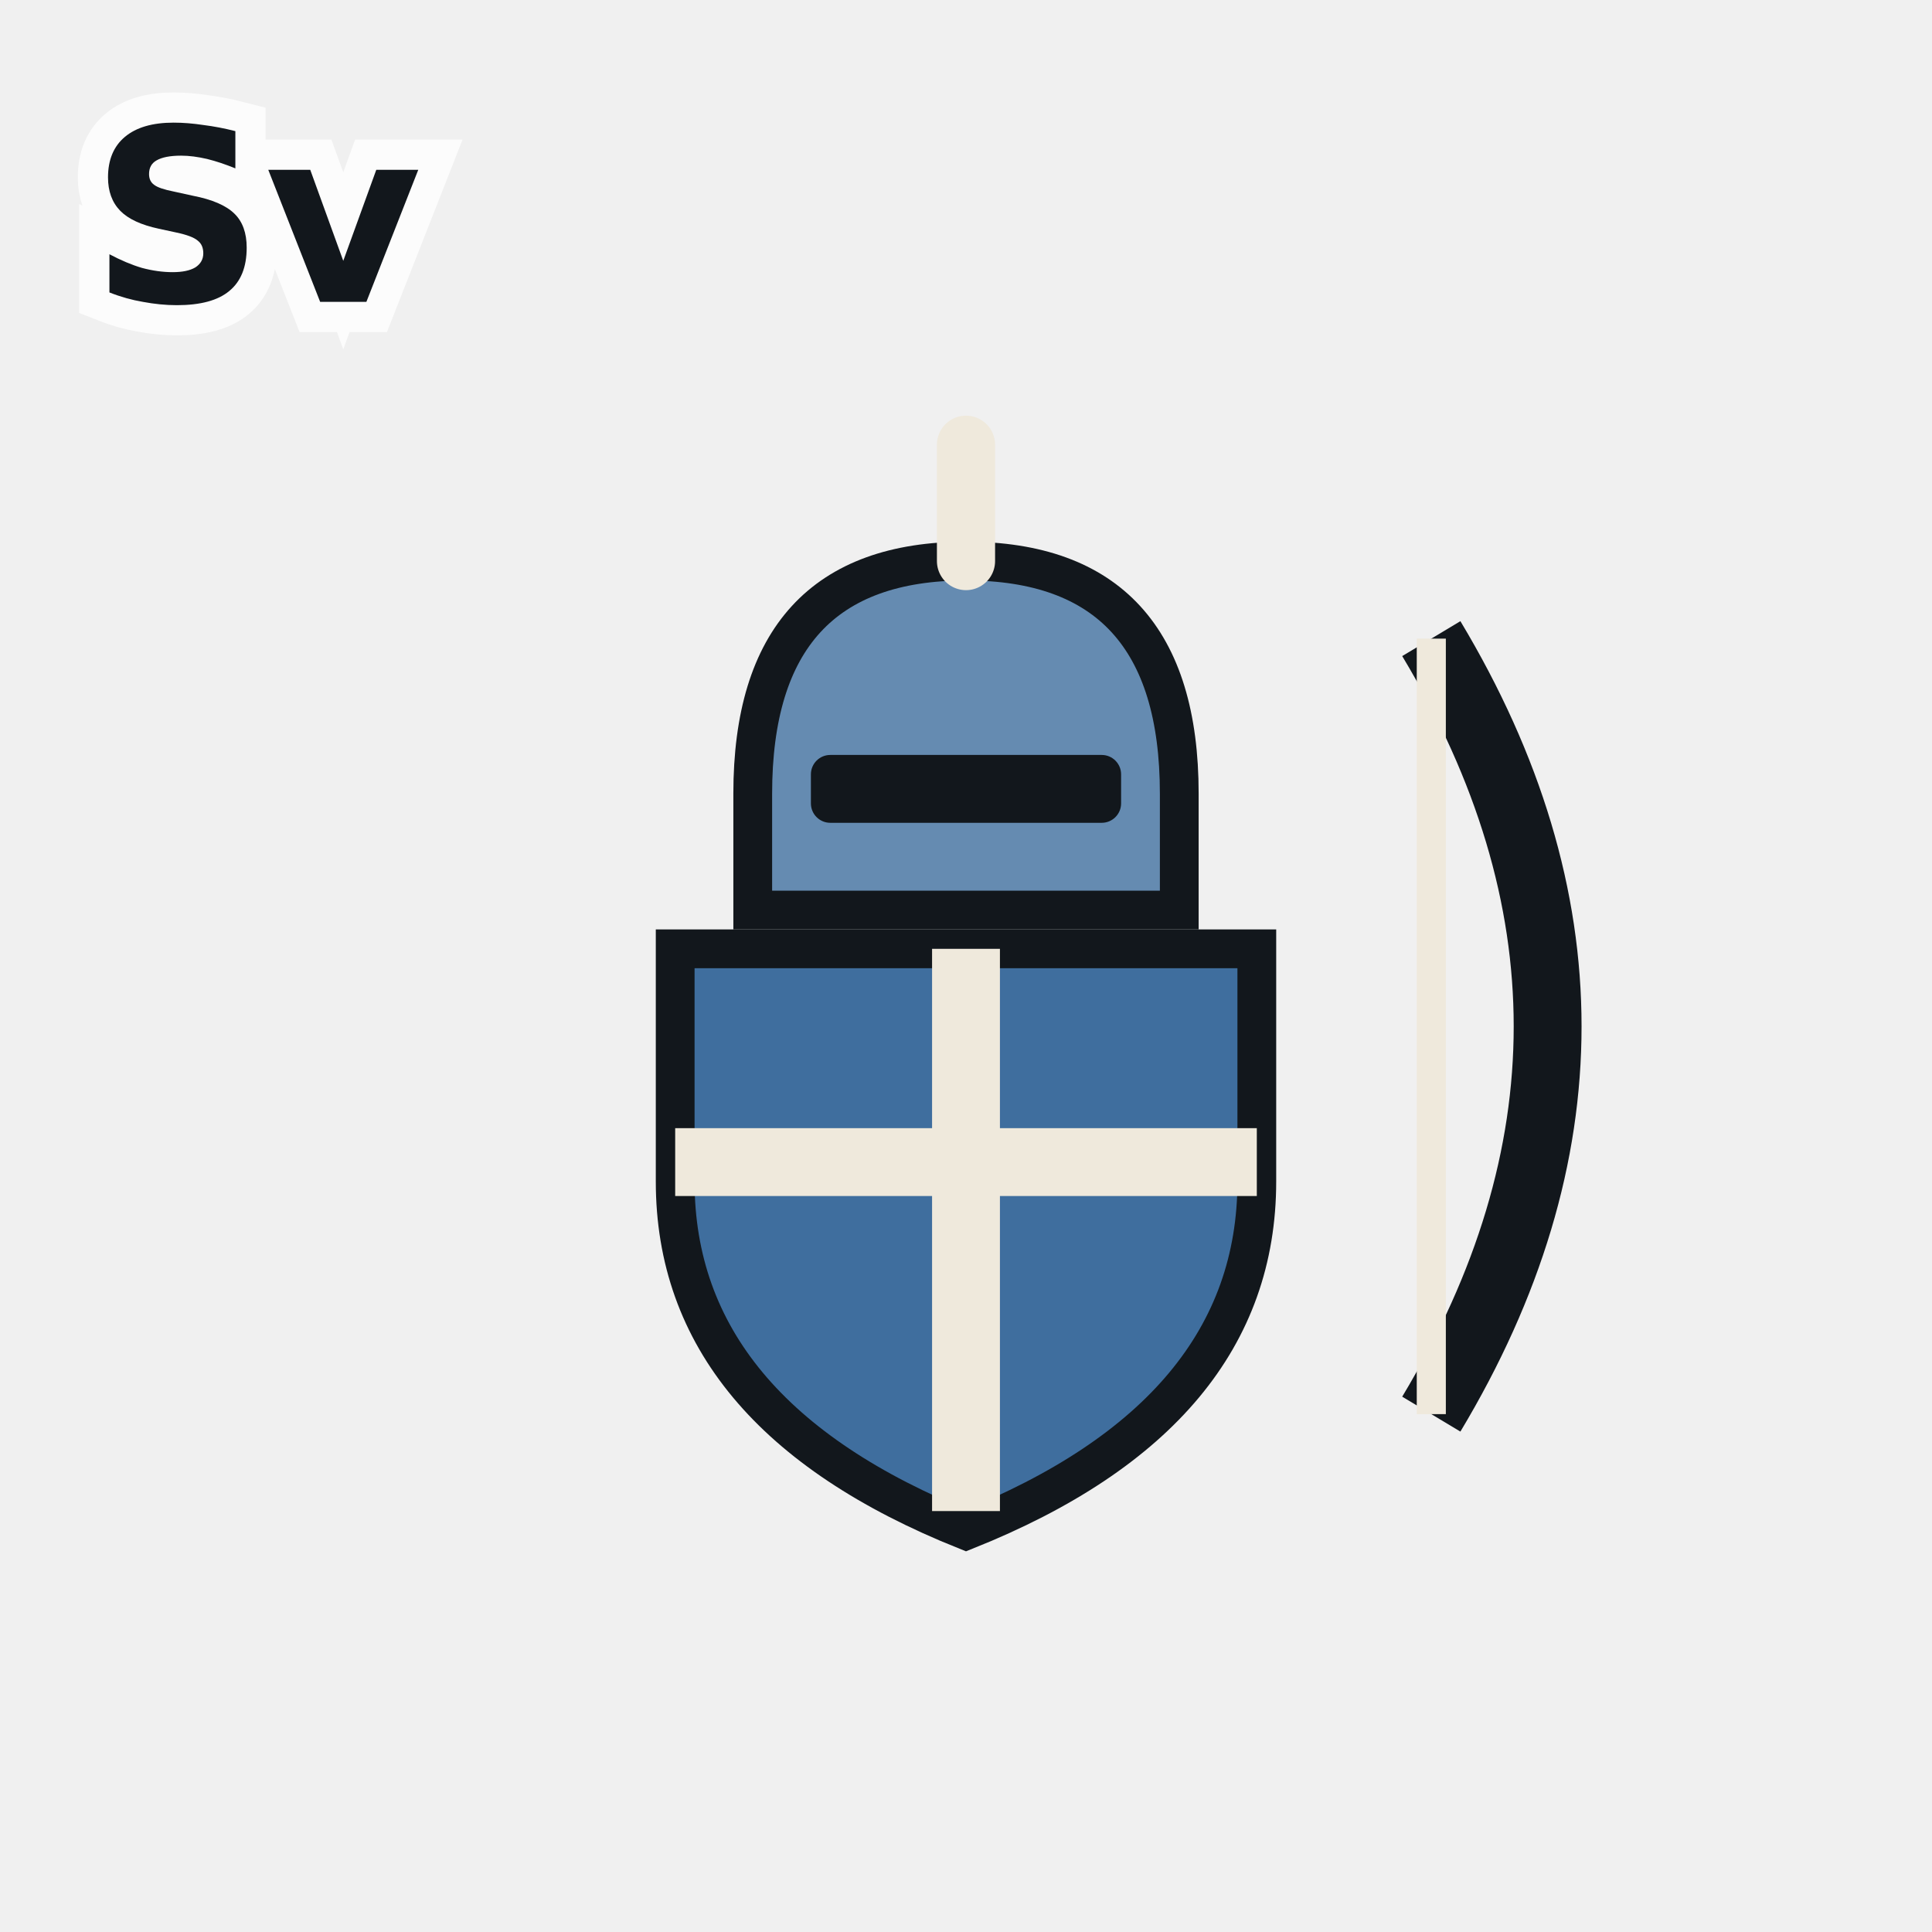
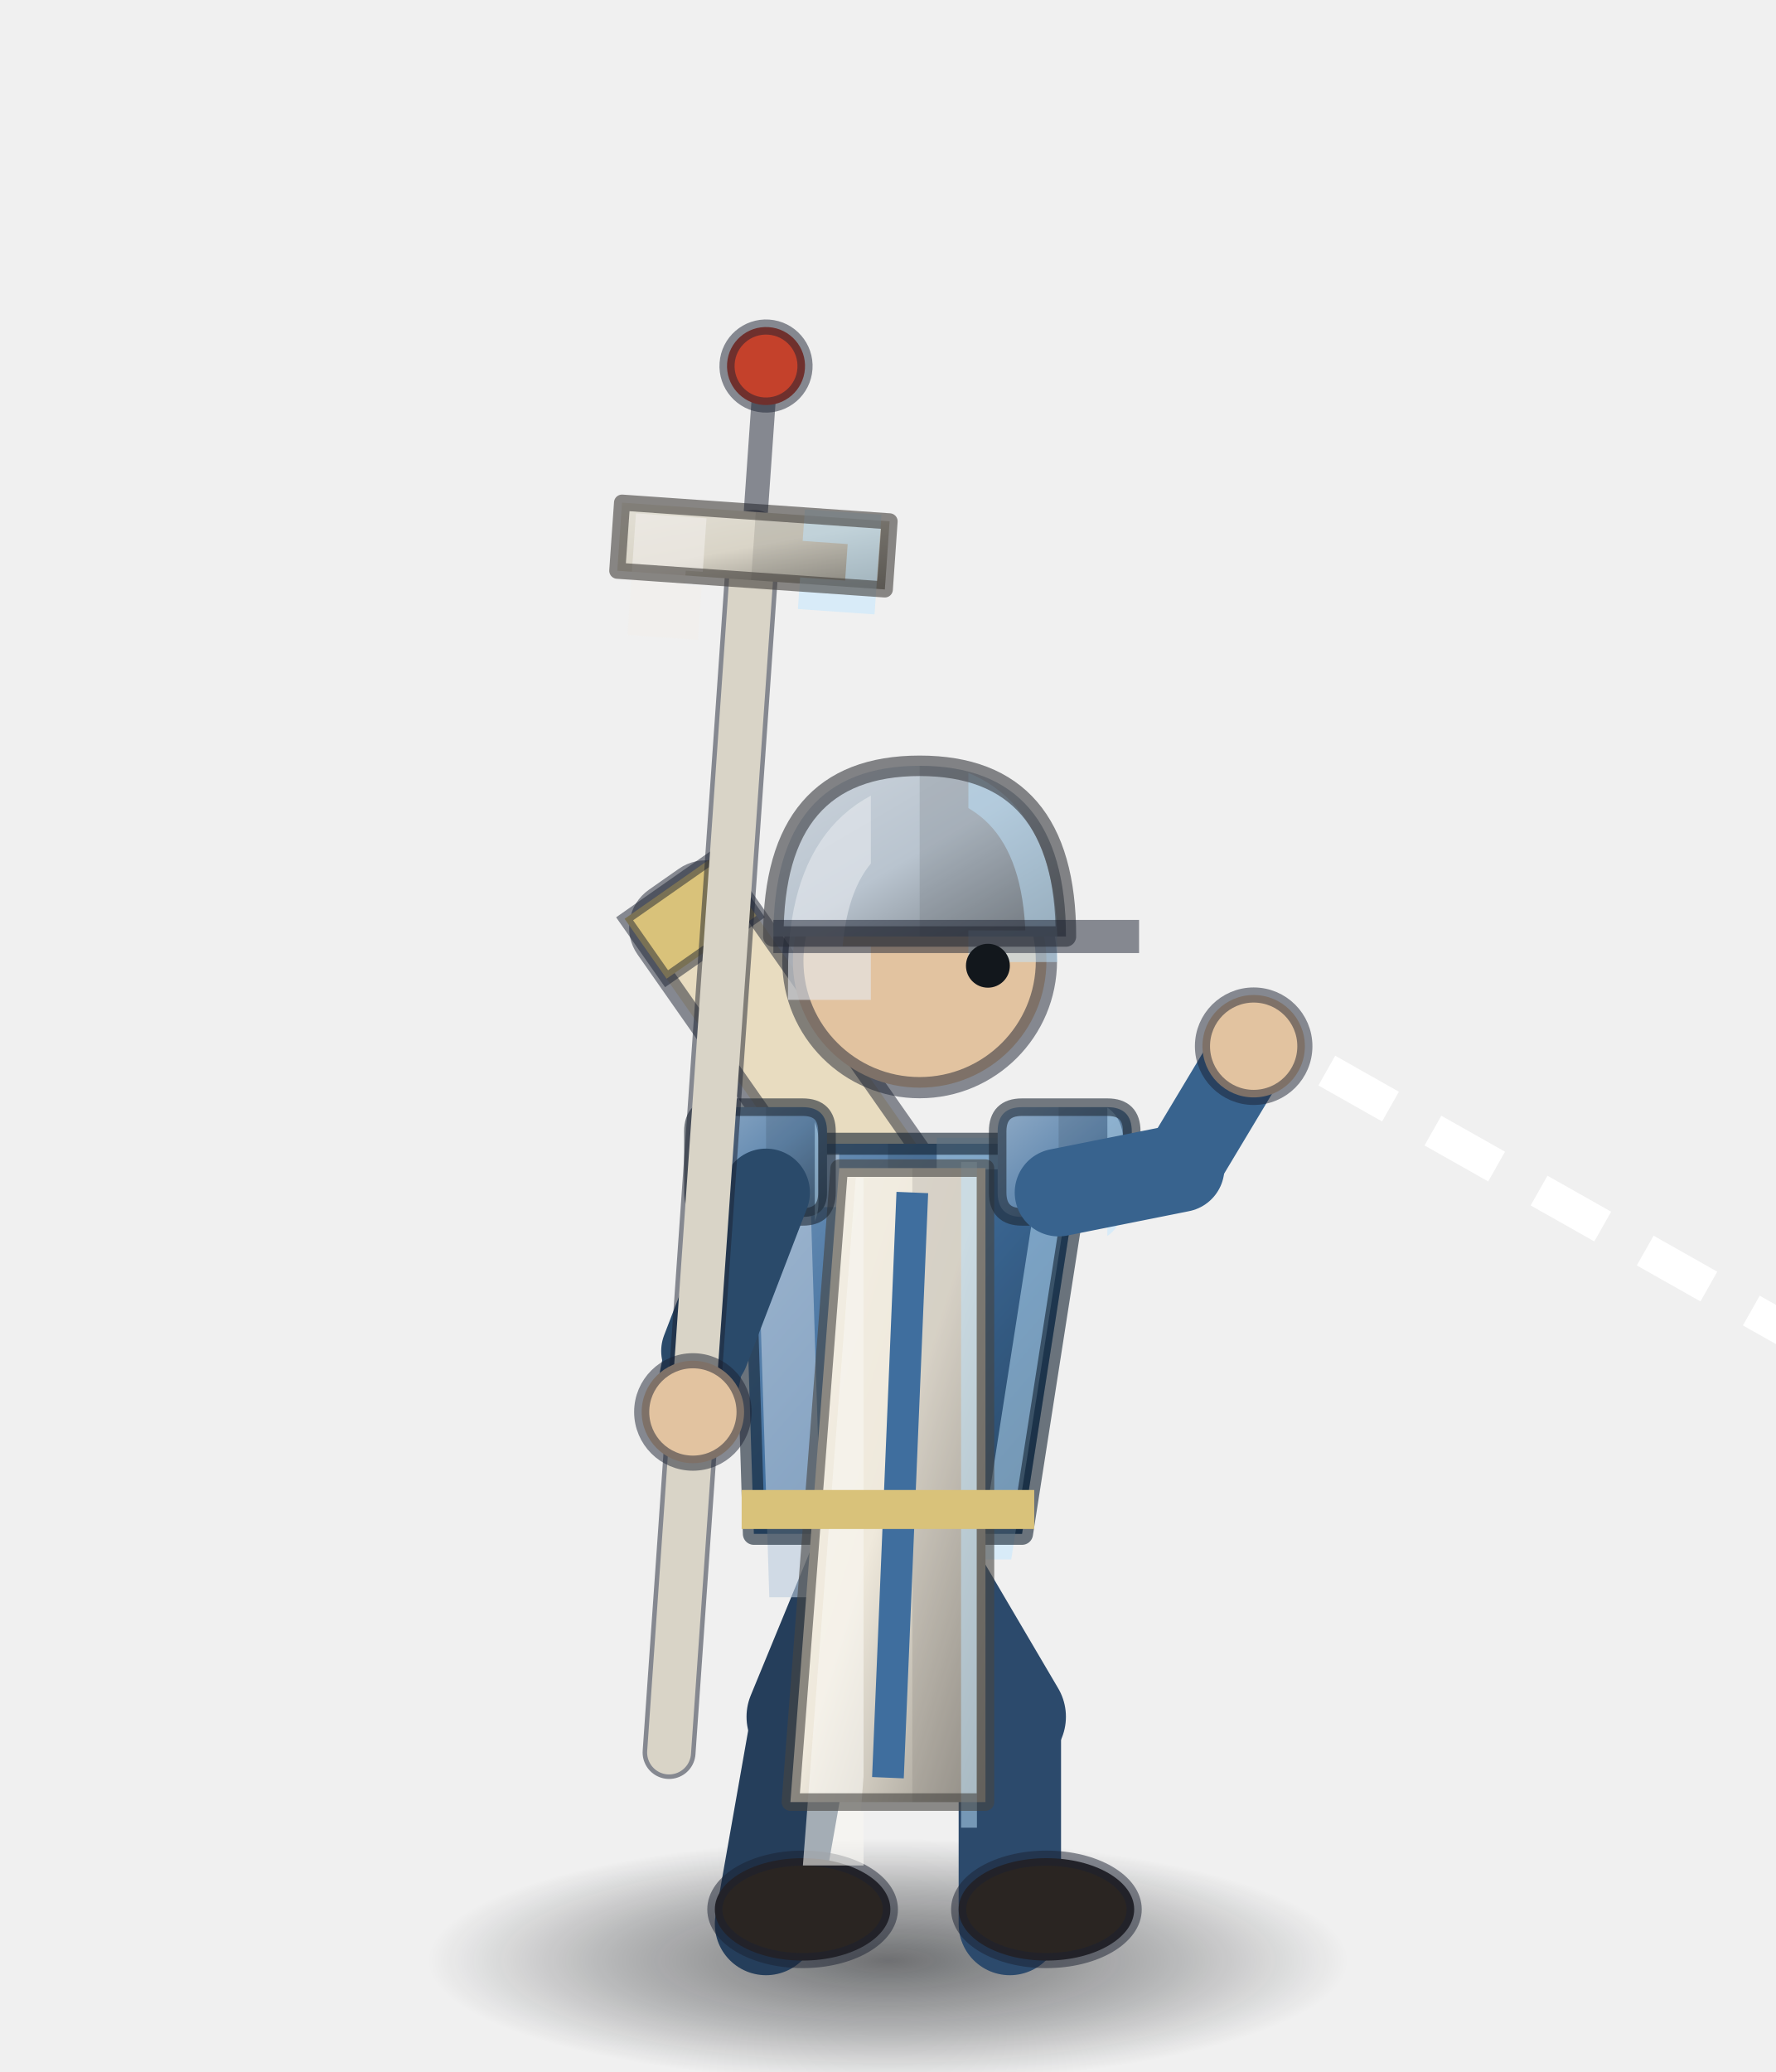
- <svg xmlns="http://www.w3.org/2000/svg" width="64" height="64" viewBox="0 0 64 64">
-   <g transform="translate(32,34) rotate(0) scale(0.892,0.892)">
-     <g transform="scale(.72)">
-       <g>
-         <path d="M-15 -4 L15 -4 L15 8 Q15 20 0 26 Q-15 20 -15 8Z" fill="#3f6e9e" stroke="#12171c" stroke-width="2" />
-         <path d="M0 -4 L0 25 M-15 7 L15 7" stroke="#efe9dc" stroke-width="3.5" />
-         <path d="M-11 -6 L-11 -12 Q-11 -24 0 -24 Q11 -24 11 -12 L11 -6Z" fill="#658bb1" stroke="#12171c" stroke-width="2" />
-         <rect x="-8" y="-14" width="16" height="3.5" rx="1" fill="#12171c" />
-         <path d="M0 -24 L0 -30" stroke="#efe9dc" stroke-width="3" stroke-linecap="round" />
-         <path d="M24 -20 Q36 0 24 20" fill="none" stroke="#12171c" stroke-width="3.5" />
-         <path d="M24 -20 L24 20" stroke="#efe9dc" stroke-width="1.5" />
+ <svg xmlns="http://www.w3.org/2000/svg" width="96" height="112" viewBox="0 0 96 112">
+   <defs>
+     <radialGradient id="shadowg">
+       <stop offset="0" stop-color="#05080c" stop-opacity=".55" />
+       <stop offset=".6" stop-color="#05080c" stop-opacity=".25" />
+       <stop offset="1" stop-color="#05080c" stop-opacity="0" />
+     </radialGradient>
+   </defs>
+   <g transform="translate(48,104) scale(1.318)">
+     <ellipse cx="0" cy="1.5" rx="19" ry="5" fill="url(#shadowg)" />
+     <g transform="translate(-4,-35) rotate(-35)">
+       <rect x="-2" y="-9" width="4.5" height="19" rx="1.5" fill="#e8dcc0" stroke="#1b2130" stroke-opacity=".5" stroke-width="0.81" />
+       <rect x="-2" y="-9" width="4.5" height="3" fill="#d9c27a" stroke="#1b2130" stroke-opacity=".5" stroke-width="0.50" />
+     </g>
+     <path d="M0.0 -17.0L-3.5 -8.5" stroke="#1b2130" stroke-opacity=".5" stroke-width="3.97" stroke-linecap="round" fill="none" />
+     <path d="M0.0 -17.0L-3.5 -8.5" stroke="#253e5b" stroke-width="4.6" stroke-linecap="round" fill="none" />
+     <path d="M-3.5 -8.5L-5.0 0.0" stroke="#1b2130" stroke-opacity=".5" stroke-width="3.72" stroke-linecap="round" fill="none" />
+     <path d="M-3.5 -8.5L-5.0 0.0" stroke="#253e5b" stroke-width="4.2" stroke-linecap="round" fill="none" />
+     <ellipse cx="-3.5" cy="-0.6" rx="3.6" ry="2.1" fill="#2a2522" stroke="#1b2130" stroke-opacity=".5" stroke-width="0.62" />
+     <path d="M0.0 -17.0L5.0 -8.5" stroke="#1b2130" stroke-opacity=".5" stroke-width="3.97" stroke-linecap="round" fill="none" />
+     <path d="M0.0 -17.0L5.0 -8.5" stroke="#2c4a6c" stroke-width="4.6" stroke-linecap="round" fill="none" />
+     <path d="M5.0 -8.5L5.0 0.0" stroke="#1b2130" stroke-opacity=".5" stroke-width="3.72" stroke-linecap="round" fill="none" />
+     <path d="M5.0 -8.5L5.0 0.0" stroke="#2c4a6c" stroke-width="4.2" stroke-linecap="round" fill="none" />
+     <ellipse cx="6.5" cy="-0.6" rx="3.6" ry="2.1" fill="#2a2522" stroke="#1b2130" stroke-opacity=".5" stroke-width="0.62" />
+     <linearGradient id="k56" x1="0" y1="0" x2="1" y2="1">
+       <stop offset="0" stop-color="#7496b9" />
+       <stop offset=".5" stop-color="#3f6e9e" />
+       <stop offset="1" stop-color="#274461" />
+     </linearGradient>
+     <clipPath id="k53">
+       <rect x="0" y="-90" width="120" height="180" />
+     </clipPath>
+     <clipPath id="k54">
+       <rect x="-120" y="-90" width="118" height="180" />
+     </clipPath>
+     <clipPath id="k55">
+       <rect x="2" y="-90" width="120" height="180" />
+     </clipPath>
+     <path d="M-6.0 -32.0L8.0 -32.0L5.5 -16.0L-5.5 -16.0Z" fill="url(#k56)" />
+     <path d="M-6.0 -32.0L8.0 -32.0L5.5 -16.0L-5.5 -16.0Z" fill="#1f374f" opacity="0.21" clip-path="url(#k53)" />
+     <g clip-path="url(#k54)">
+       <path d="M-6.0 -32.0L8.0 -32.0L5.5 -16.0L-5.5 -16.0Z" fill="none" stroke="#bbccdd" stroke-width="2.2" opacity=".6" transform="translate(1.7 1.5)" />
+     </g>
+     <g clip-path="url(#k55)">
+       <path d="M-6.0 -32.0L8.0 -32.0L5.5 -16.0L-5.5 -16.0Z" fill="none" stroke="#bfe6ff" stroke-width="1.3" opacity=".5" transform="translate(-1 0.4)" />
+     </g>
+     <path d="M-6.0 -32.0L8.0 -32.0L5.5 -16.0L-5.5 -16.0Z" fill="none" stroke="#12212f" stroke-opacity=".6" stroke-width="0.90" stroke-linejoin="round" />
+     <linearGradient id="k60" x1="0" y1="0" x2="1" y2="1">
+       <stop offset="0" stop-color="#f3efe5" />
+       <stop offset=".5" stop-color="#efe9dc" />
+       <stop offset="1" stop-color="#949088" />
+     </linearGradient>
+     <clipPath id="k57">
+       <rect x="1" y="-90" width="120" height="180" />
+     </clipPath>
+     <clipPath id="k58">
+       <rect x="-120" y="-90" width="119" height="180" />
+     </clipPath>
+     <clipPath id="k59">
+       <rect x="3" y="-90" width="120" height="180" />
+     </clipPath>
+     <path d="M-2.0 -31.0L4.0 -31.0L4.0 -5.0L-4.0 -5.0Z" fill="url(#k60)" />
+     <path d="M-2.0 -31.0L4.0 -31.0L4.0 -5.0L-4.0 -5.0Z" fill="#77746e" opacity="0.21" clip-path="url(#k57)" />
+     <g clip-path="url(#k58)">
+       <path d="M-2.0 -31.0L4.0 -31.0L4.0 -5.0L-4.0 -5.0Z" fill="none" stroke="#f9f7f2" stroke-width="2.2" opacity=".6" transform="translate(1.7 1.5)" />
+     </g>
+     <g clip-path="url(#k59)">
+       <path d="M-2.0 -31.0L4.0 -31.0L4.0 -5.0L-4.0 -5.0Z" fill="none" stroke="#bfe6ff" stroke-width="1.3" opacity=".5" transform="translate(-1 0.4)" />
+     </g>
+     <path d="M-2.0 -31.0L4.0 -31.0L4.0 -5.0L-4.0 -5.0Z" fill="none" stroke="#474542" stroke-opacity=".6" stroke-width="0.72" stroke-linejoin="round" />
+     <path d="M1 -30L0 -6" stroke="#3f6e9e" stroke-width="1.3" />
+     <path d="M-6 -17H6" stroke="#d9c27a" stroke-width="1.6" />
+     <linearGradient id="k64" x1="0" y1="0" x2="1" y2="1">
+       <stop offset="0" stop-color="#90abc6" />
+       <stop offset=".5" stop-color="#658bb1" />
+       <stop offset="1" stop-color="#3e566d" />
+     </linearGradient>
+     <clipPath id="k61">
+       <rect x="-5.0" y="-90" width="120" height="180" />
+     </clipPath>
+     <clipPath id="k62">
+       <rect x="-120" y="-90" width="113.0" height="180" />
+     </clipPath>
+     <clipPath id="k63">
+       <rect x="-3.0" y="-90" width="120" height="180" />
+     </clipPath>
+     <path d="M-7.0 -33.5H-3.5Q-2.5 -33.5 -2.5 -32.5V-30.0Q-2.5 -29.0 -3.5 -29.0H-7.0Q-8.0 -29.0 -8.0 -30.0V-32.5Q-8.0 -33.5 -7.0 -33.5Z" fill="url(#k64)" />
+     <path d="M-7.0 -33.5H-3.5Q-2.5 -33.5 -2.5 -32.5V-30.0Q-2.5 -29.0 -3.5 -29.0H-7.0Q-8.0 -29.0 -8.0 -30.0V-32.5Q-8.0 -33.5 -7.0 -33.5Z" fill="#324558" opacity="0.21" clip-path="url(#k61)" />
+     <g clip-path="url(#k62)">
+       <path d="M-7.0 -33.5H-3.5Q-2.5 -33.5 -2.5 -32.5V-30.0Q-2.5 -29.0 -3.5 -29.0H-7.0Q-8.0 -29.0 -8.0 -30.0V-32.5Q-8.0 -33.5 -7.0 -33.5Z" fill="none" stroke="#c9d6e3" stroke-width="2.2" opacity=".6" transform="translate(1.7 1.5)" />
+     </g>
+     <g clip-path="url(#k63)">
+       <path d="M-7.0 -33.5H-3.5Q-2.5 -33.5 -2.5 -32.5V-30.0Q-2.5 -29.0 -3.5 -29.0H-7.0Q-8.0 -29.0 -8.0 -30.0V-32.5Q-8.0 -33.5 -7.0 -33.5Z" fill="none" stroke="#bfe6ff" stroke-width="1.3" opacity=".5" transform="translate(-1 0.4)" />
+     </g>
+     <path d="M-7.0 -33.5H-3.5Q-2.5 -33.5 -2.5 -32.5V-30.0Q-2.5 -29.0 -3.5 -29.0H-7.0Q-8.0 -29.0 -8.0 -30.0V-32.5Q-8.0 -33.5 -7.0 -33.5Z" fill="none" stroke="#1e2935" stroke-opacity=".6" stroke-width="0.72" stroke-linejoin="round" />
+     <linearGradient id="k68" x1="0" y1="0" x2="1" y2="1">
+       <stop offset="0" stop-color="#90abc6" />
+       <stop offset=".5" stop-color="#658bb1" />
+       <stop offset="1" stop-color="#3e566d" />
+     </linearGradient>
+     <clipPath id="k65">
+       <rect x="7.0" y="-90" width="120" height="180" />
+     </clipPath>
+     <clipPath id="k66">
+       <rect x="-120" y="-90" width="125.0" height="180" />
+     </clipPath>
+     <clipPath id="k67">
+       <rect x="9.0" y="-90" width="120" height="180" />
+     </clipPath>
+     <path d="M5.5 -33.5H9.0Q10.0 -33.5 10.0 -32.5V-30.0Q10.0 -29.0 9.0 -29.0H5.5Q4.5 -29.0 4.5 -30.0V-32.5Q4.5 -33.5 5.5 -33.5Z" fill="url(#k68)" />
+     <path d="M5.5 -33.5H9.0Q10.0 -33.5 10.0 -32.5V-30.0Q10.0 -29.0 9.0 -29.0H5.5Q4.5 -29.0 4.5 -30.0V-32.5Q4.5 -33.5 5.5 -33.5Z" fill="#324558" opacity="0.21" clip-path="url(#k65)" />
+     <g clip-path="url(#k66)">
+       <path d="M5.5 -33.5H9.0Q10.0 -33.5 10.0 -32.5V-30.0Q10.0 -29.0 9.0 -29.0H5.5Q4.5 -29.0 4.5 -30.0V-32.5Q4.5 -33.5 5.5 -33.5Z" fill="none" stroke="#c9d6e3" stroke-width="2.2" opacity=".6" transform="translate(1.7 1.5)" />
+     </g>
+     <g clip-path="url(#k67)">
+       <path d="M5.5 -33.5H9.0Q10.0 -33.5 10.0 -32.5V-30.0Q10.0 -29.0 9.0 -29.0H5.5Q4.5 -29.0 4.5 -30.0V-32.5Q4.5 -33.5 5.5 -33.5Z" fill="none" stroke="#bfe6ff" stroke-width="1.3" opacity=".5" transform="translate(-1 0.4)" />
+     </g>
+     <path d="M5.5 -33.5H9.0Q10.0 -33.5 10.0 -32.5V-30.0Q10.0 -29.0 9.0 -29.0H5.5Q4.5 -29.0 4.5 -30.0V-32.5Q4.5 -33.5 5.5 -33.5Z" fill="none" stroke="#1e2935" stroke-opacity=".6" stroke-width="0.72" stroke-linejoin="round" />
+     <circle cx="1.3" cy="-39.5" r="5.2" fill="#e2c3a0" stroke="#1b2130" stroke-opacity=".5" stroke-width="0.87" opacity="1" />
+     <linearGradient id="k72" x1="0" y1="0" x2="1" y2="1">
+       <stop offset="0" stop-color="#ccd4dc" />
+       <stop offset=".5" stop-color="#b9c4cf" />
+       <stop offset="1" stop-color="#727980" />
+     </linearGradient>
+     <clipPath id="k69">
+       <rect x="1.3" y="-90" width="120" height="180" />
+     </clipPath>
+     <clipPath id="k70">
+       <rect x="-120" y="-90" width="119.3" height="180" />
+     </clipPath>
+     <clipPath id="k71">
+       <rect x="3.3" y="-90" width="120" height="180" />
+     </clipPath>
+     <path d="M-4.7 -40.5Q-4.7 -47.5 1.3 -47.5Q7.3 -47.5 7.3 -40.5Z" fill="url(#k72)" />
+     <path d="M-4.7 -40.5Q-4.7 -47.5 1.3 -47.5Q7.3 -47.5 7.3 -40.5Z" fill="#5c6267" opacity="0.21" clip-path="url(#k69)" />
+     <g clip-path="url(#k70)">
+       <path d="M-4.7 -40.5Q-4.7 -47.5 1.3 -47.5Q7.3 -47.5 7.3 -40.5Z" fill="none" stroke="#e6eaee" stroke-width="2.2" opacity=".6" transform="translate(1.7 1.5)" />
+     </g>
+     <g clip-path="url(#k71)">
+       <path d="M-4.7 -40.5Q-4.7 -47.5 1.3 -47.5Q7.3 -47.5 7.3 -40.5Z" fill="none" stroke="#bfe6ff" stroke-width="1.3" opacity=".5" transform="translate(-1 0.4)" />
+     </g>
+     <path d="M-4.7 -40.5Q-4.7 -47.5 1.3 -47.5Q7.3 -47.5 7.3 -40.5Z" fill="none" stroke="#373a3e" stroke-opacity=".6" stroke-width="0.84" stroke-linejoin="round" />
+     <path d="M-4.7 -40.5H10.3" stroke="#1b2130" stroke-opacity=".5" stroke-width="1.36" />
+     <circle cx="4.1" cy="-39.3" r="0.9" fill="#12171c" />
+     <path d="M-5.0 -30.0L-7.5 -23.5" stroke="#1b2130" stroke-opacity=".5" stroke-width="3.35" stroke-linecap="round" fill="none" />
+     <path d="M-5.0 -30.0L-7.5 -23.5" stroke="#2a4a6a" stroke-width="3.6" stroke-linecap="round" fill="none" />
+     <path d="M-7.5 -23.5L-8.0 -21.0" stroke="#1b2130" stroke-opacity=".5" stroke-width="3.16" stroke-linecap="round" fill="none" />
+     <path d="M-7.5 -23.5L-8.0 -21.0" stroke="#2a4a6a" stroke-width="3.3" stroke-linecap="round" fill="none" />
+     <path d="M7.0 -30.0L12.0 -31.0" stroke="#1b2130" stroke-opacity=".5" stroke-width="3.35" stroke-linecap="round" fill="none" />
+     <path d="M7.0 -30.0L12.0 -31.0" stroke="#38638e" stroke-width="3.6" stroke-linecap="round" fill="none" />
+     <path d="M12.0 -31.0L15.0 -36.0" stroke="#1b2130" stroke-opacity=".5" stroke-width="3.16" stroke-linecap="round" fill="none" />
+     <path d="M12.0 -31.0L15.0 -36.0" stroke="#38638e" stroke-width="3.3" stroke-linecap="round" fill="none" />
+     <g transform="translate(-8.0,-21.0) rotate(4)">
+       <path d="M0 14L0 -36" stroke="#1b2130" stroke-opacity=".5" stroke-width="2.17" stroke-linecap="round" />
+       <path d="M0 14L0 -36" stroke="#d9d4c7" stroke-width="1.8" stroke-linecap="round" />
+       <linearGradient id="k52" x1="0" y1="0" x2="1" y2="1">
+         <stop offset="0" stop-color="#e3e0d6" />
+         <stop offset=".5" stop-color="#d9d4c7" />
+         <stop offset="1" stop-color="#86837b" />
+       </linearGradient>
+       <clipPath id="k49">
+         <rect x="0" y="-90" width="120" height="180" />
+       </clipPath>
+       <clipPath id="k50">
+         <rect x="-120" y="-90" width="118" height="180" />
+       </clipPath>
+       <clipPath id="k51">
+         <rect x="2" y="-90" width="120" height="180" />
+       </clipPath>
+       <path d="M-5.5 -37H5.5V-34.2H-5.5Z" fill="url(#k52)" />
+       <path d="M-5.5 -37H5.5V-34.2H-5.5Z" fill="#6c6a63" opacity="0.21" clip-path="url(#k49)" />
+       <g clip-path="url(#k50)">
+         <path d="M-5.5 -37H5.5V-34.2H-5.5Z" fill="none" stroke="#f1efeb" stroke-width="2.2" opacity=".6" transform="translate(1.7 1.5)" />
      </g>
+       <g clip-path="url(#k51)">
+         <path d="M-5.5 -37H5.5V-34.2H-5.5Z" fill="none" stroke="#bfe6ff" stroke-width="1.3" opacity=".5" transform="translate(-1 0.4)" />
+       </g>
+       <path d="M-5.5 -37H5.5V-34.2H-5.5Z" fill="none" stroke="#413f3b" stroke-opacity=".6" stroke-width="0.66" stroke-linejoin="round" />
+       <path d="M0 -37V-42" stroke="#1b2130" stroke-opacity=".5" stroke-width="0.99" />
+       <circle cx="0.0" cy="-43.0" r="1.6" fill="#c4412b" stroke="#1b2130" stroke-opacity=".5" stroke-width="0.62" opacity="1" />
    </g>
+     <path d="M18 -35L41 -22" stroke="#fff" stroke-width="1.4" stroke-dasharray="3 2" />
+     <circle cx="43.0" cy="-21.0" r="2.8" fill="#c4412b" stroke="#1b2130" stroke-opacity=".5" stroke-width="0.62" opacity="1" />
+     <path d="M40 -24l6 6M46 -24l-6 6" stroke="#fff" stroke-width="1" />
+     <circle cx="-8.0" cy="-21.0" r="2.1" fill="#e2c3a0" stroke="#1b2130" stroke-opacity=".5" stroke-width="0.62" opacity="1" />
+     <circle cx="15.0" cy="-36.0" r="2.1" fill="#e2c3a0" stroke="#1b2130" stroke-opacity=".5" stroke-width="0.62" opacity="1" />
  </g>
-   <text x="3" y="10" font-family="Verdana,DejaVu Sans,sans-serif" font-size="8" font-weight="700" fill="#12171c" stroke="#fff" stroke-width="2" stroke-opacity=".8" paint-order="stroke">Sv</text>
</svg>
